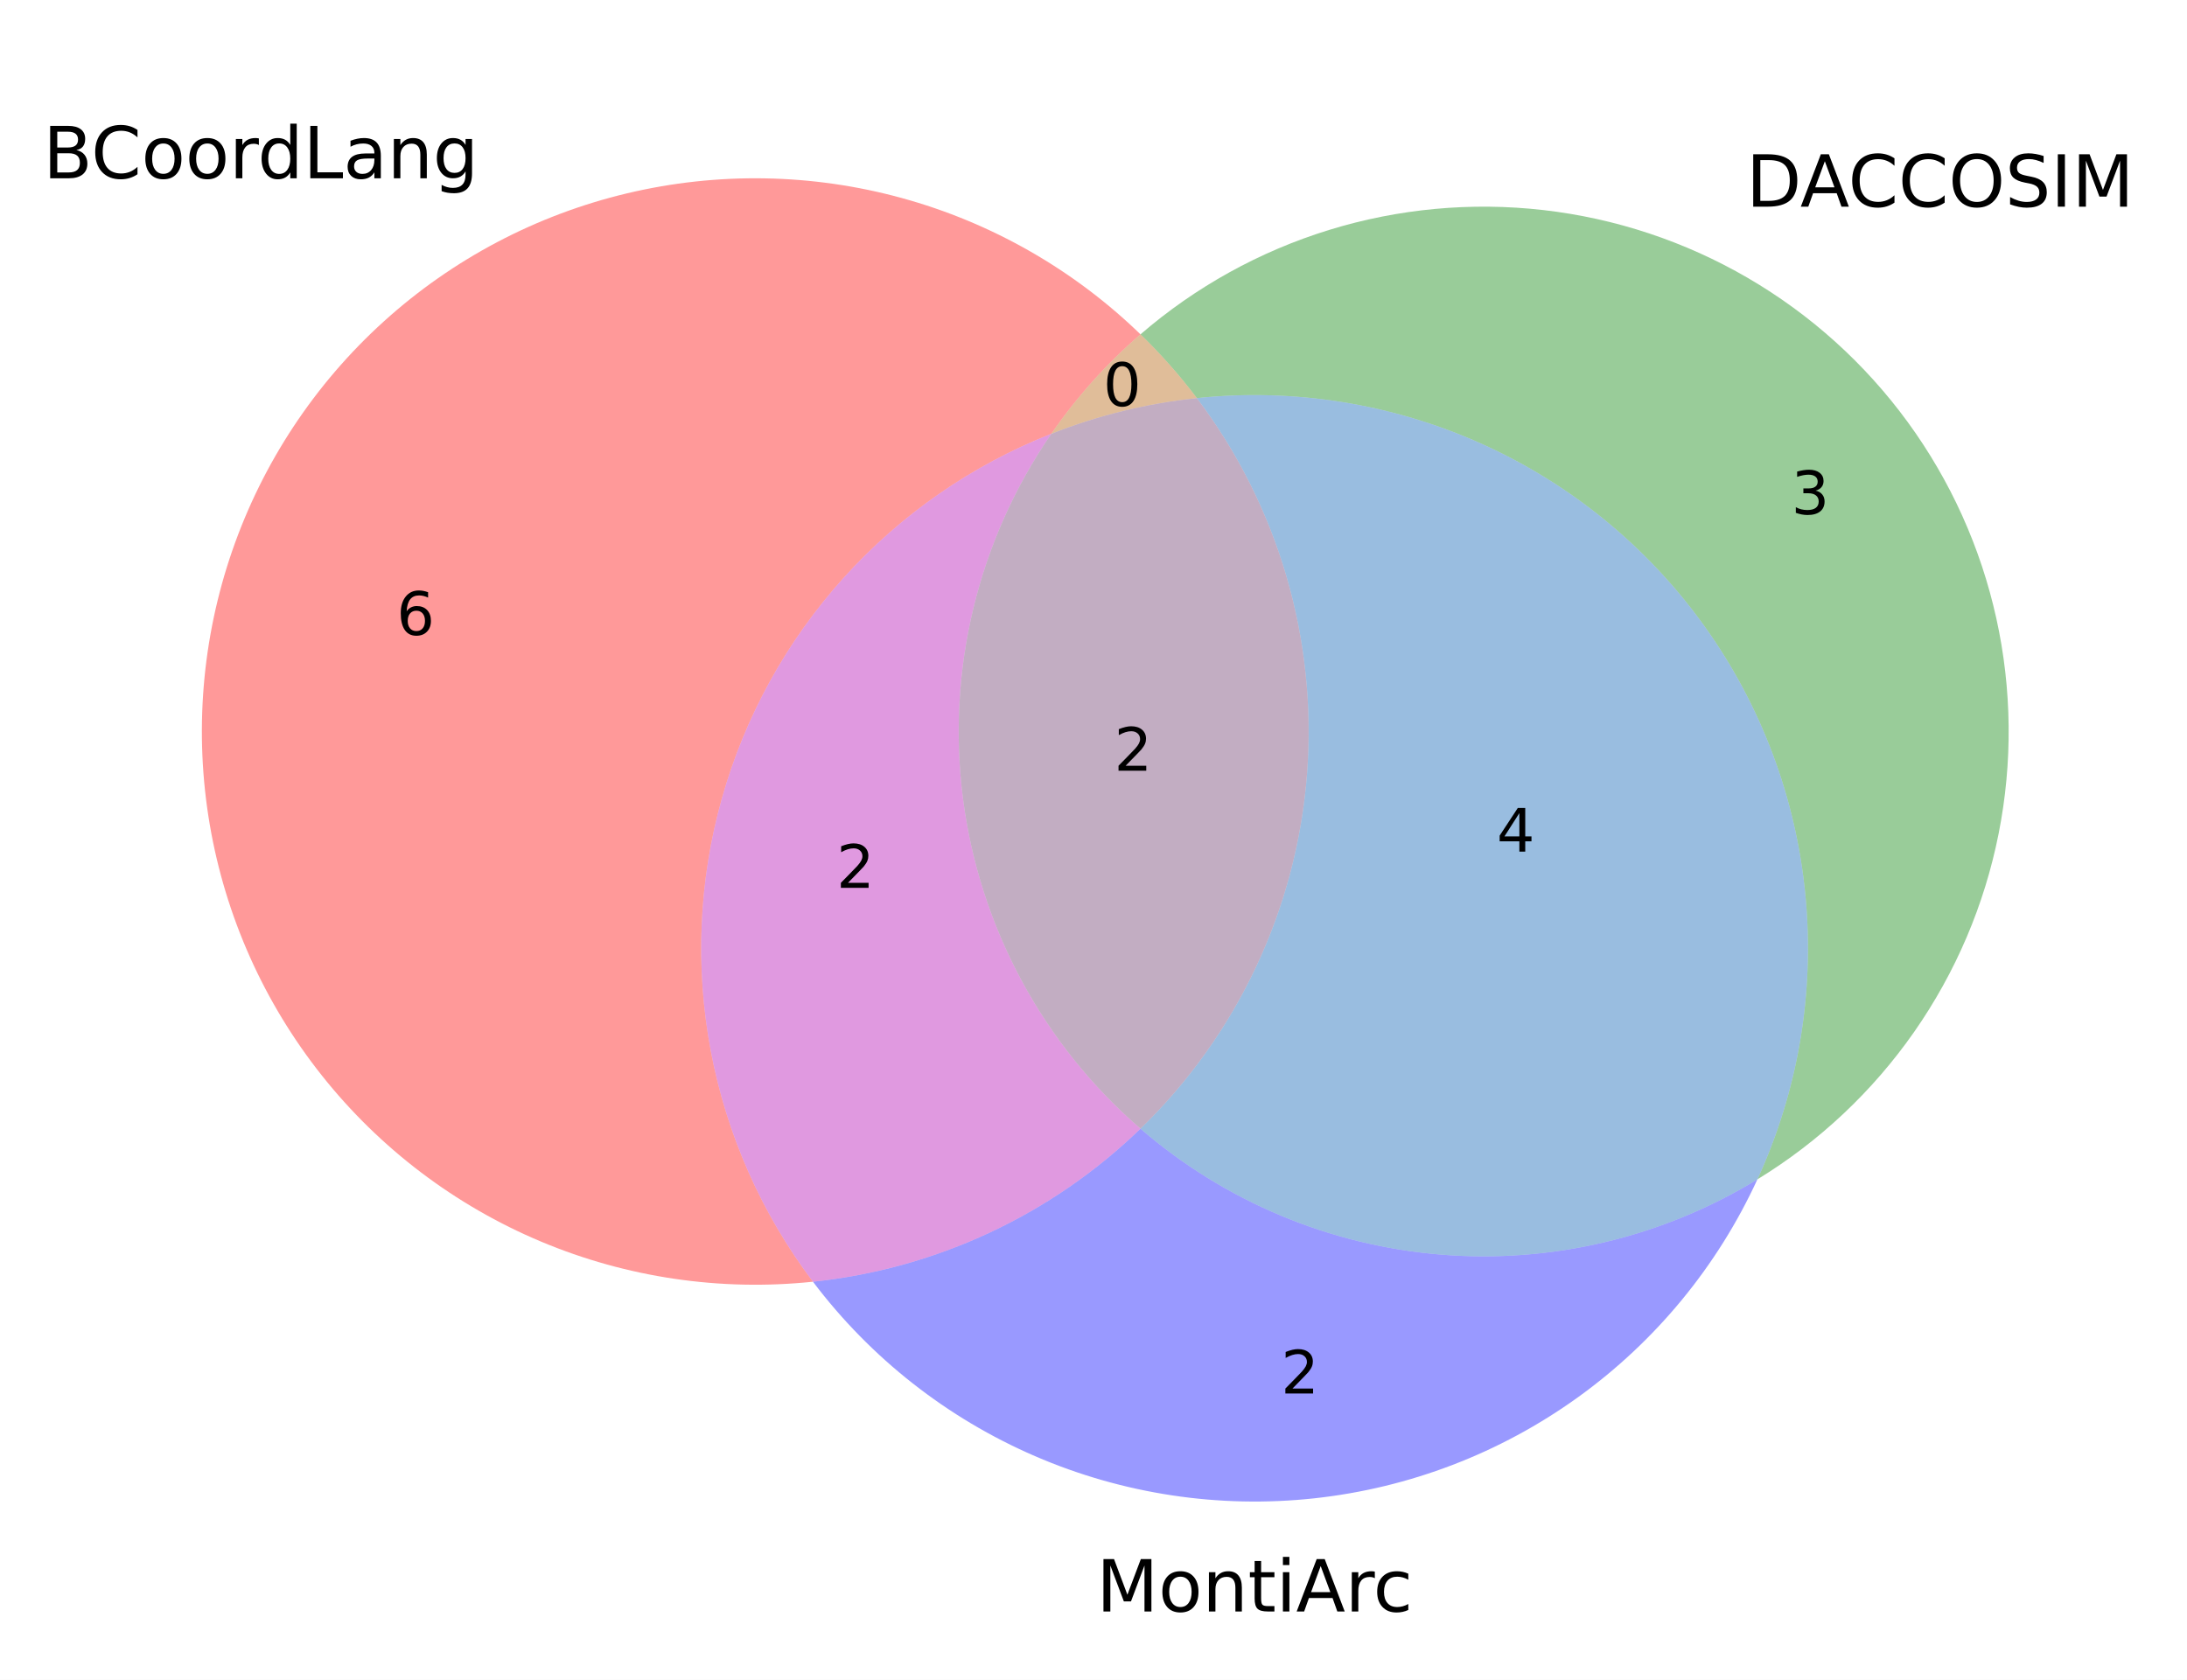
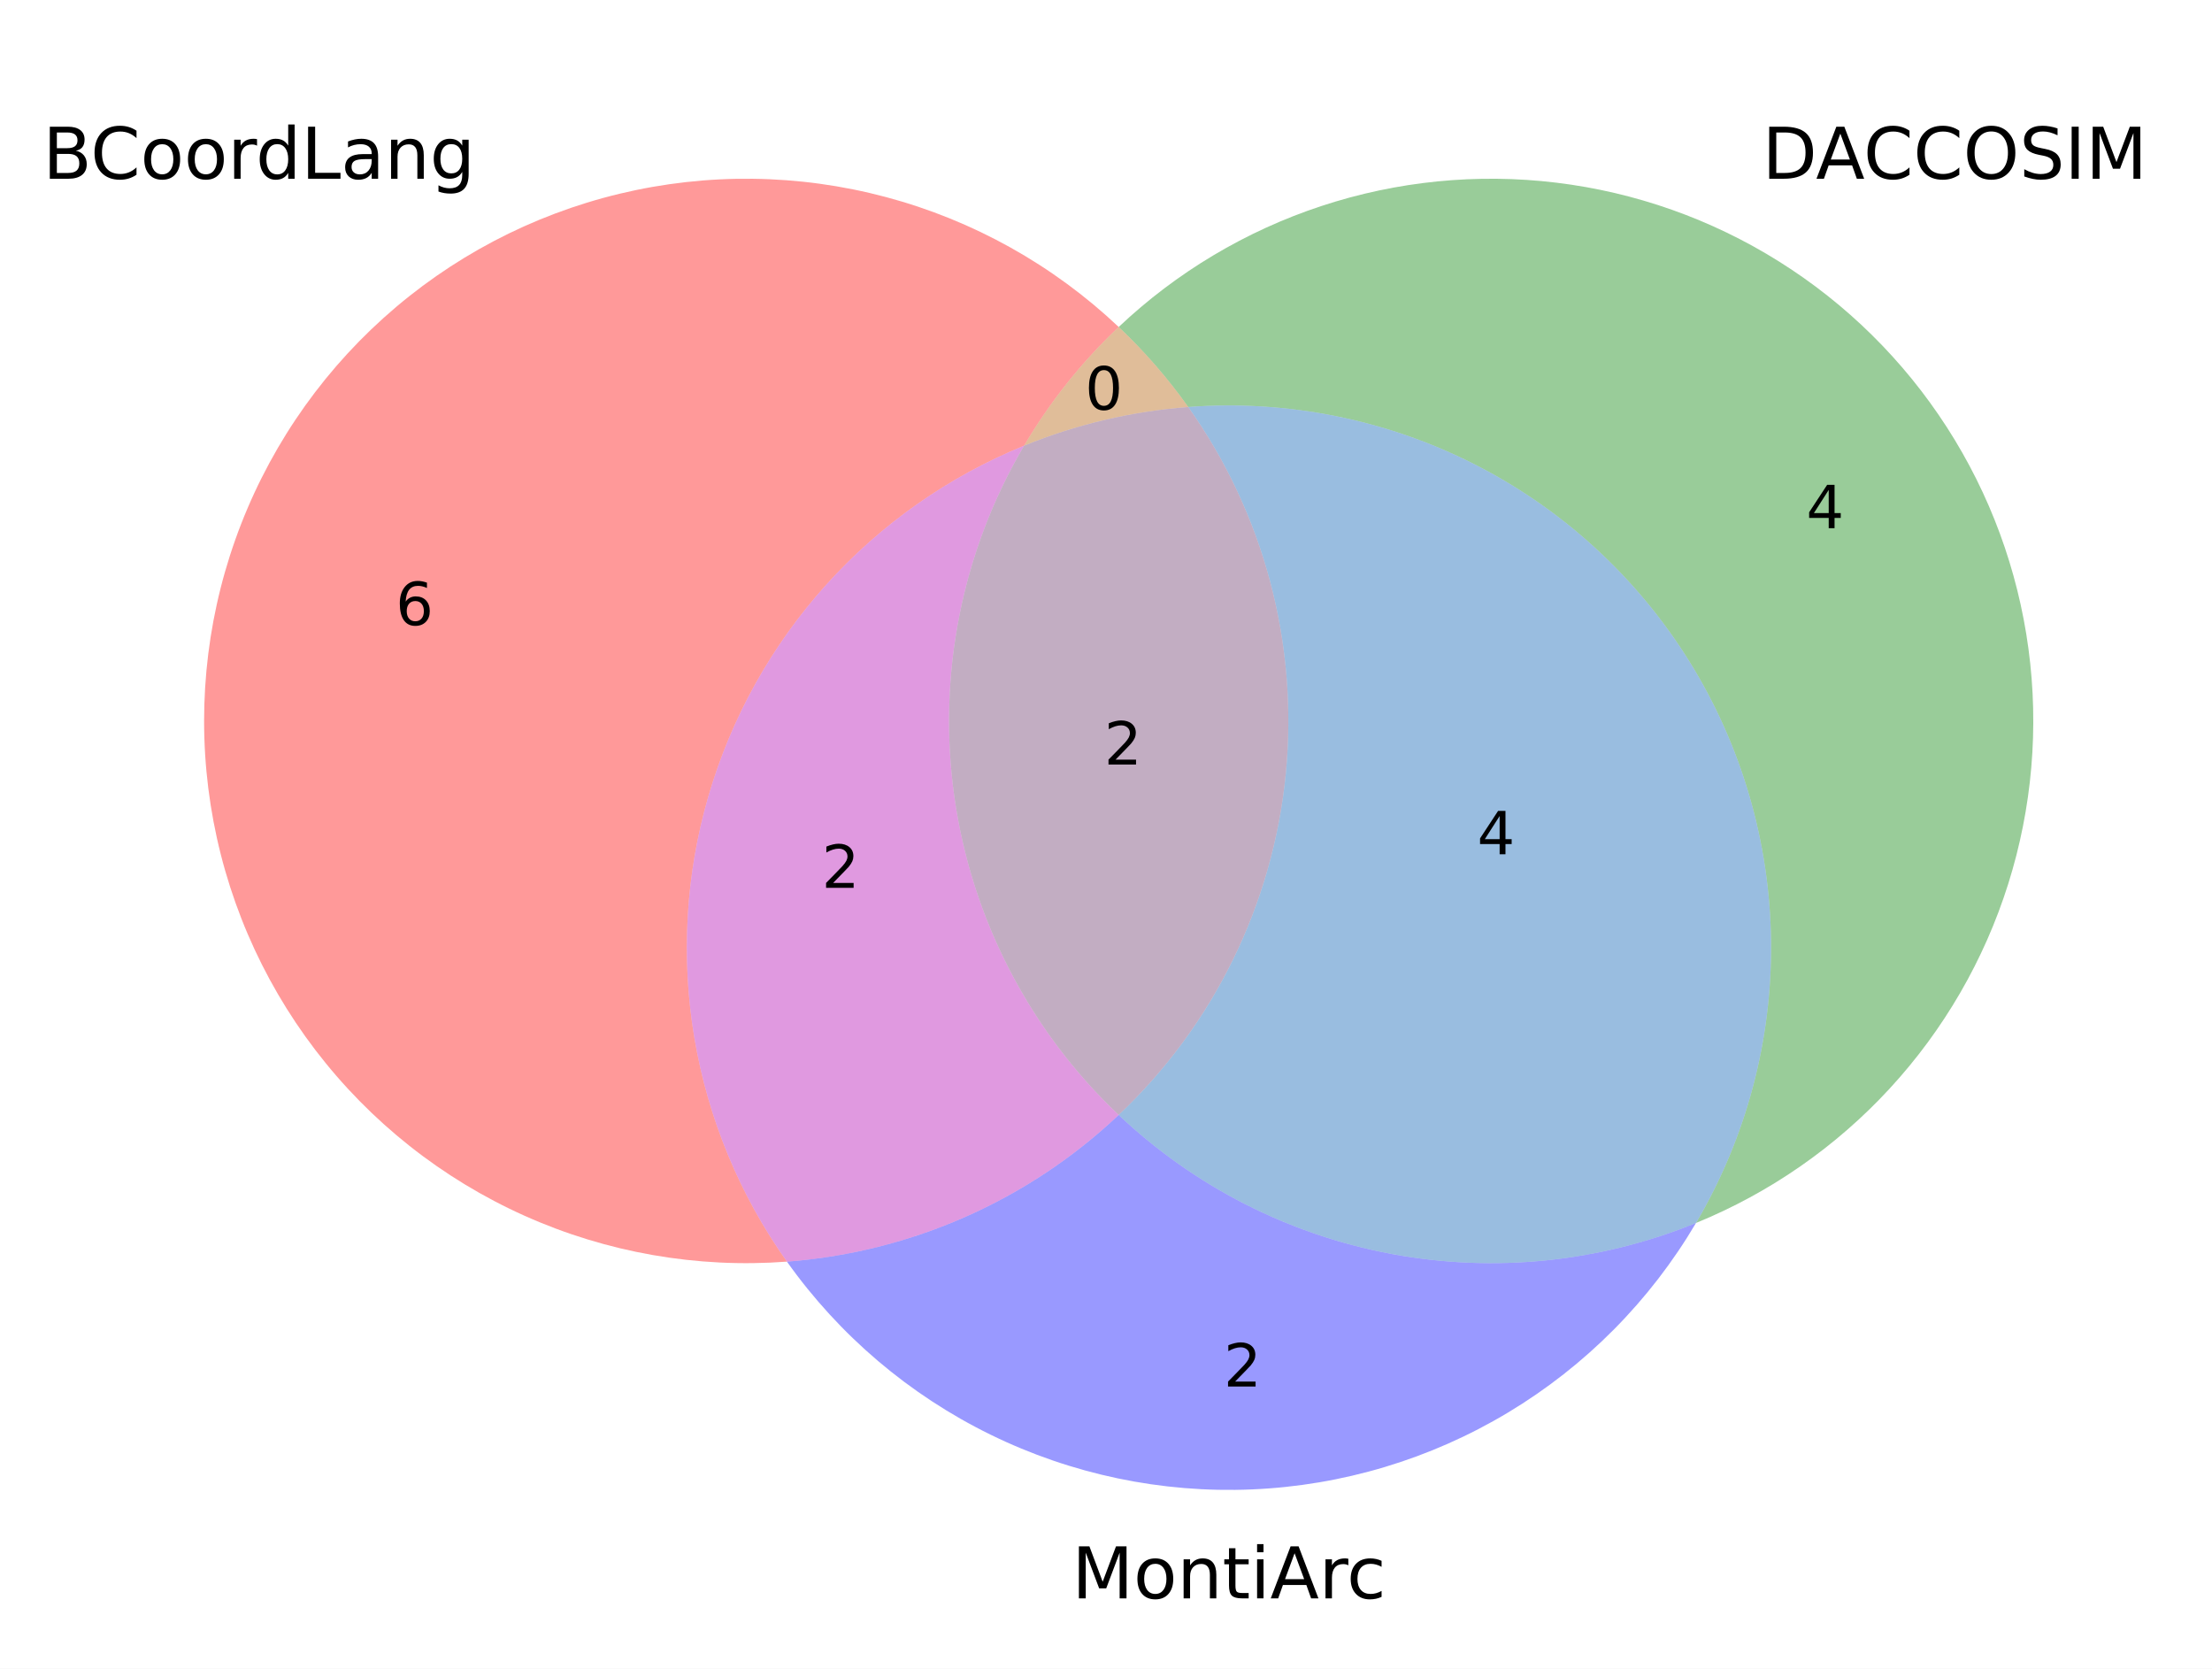
- <svg xmlns="http://www.w3.org/2000/svg" xmlns:xlink="http://www.w3.org/1999/xlink" width="365.097pt" height="280.512pt" viewBox="0 0 365.097 280.512" version="1.1">
+ <svg xmlns="http://www.w3.org/2000/svg" xmlns:xlink="http://www.w3.org/1999/xlink" width="371.914pt" height="280.512pt" viewBox="0 0 371.914 280.512" version="1.1">
  <defs>
    <style type="text/css">*{stroke-linejoin: round; stroke-linecap: butt}</style>
  </defs>
  <g id="figure_1">
    <g id="patch_1">
-       <path d="M 0 280.512  L 365.097 280.512  L 365.097 0  L 0 0  z " style="fill: #ffffff" />
+       <path d="M 0 280.512  L 371.914 280.512  L 371.914 0  L 0 0  z " style="fill: #ffffff" />
    </g>
    <g id="axes_1">
      <g id="patch_2">
-         <path d="M 190.393 55.83  C 179.237 45.012 165.53 37.183 150.545 33.068  C 135.56 28.953 119.777 28.685 104.661 32.289  C 89.545 35.892 75.58 43.252 64.063 53.684  C 52.546 64.117 43.845 77.288 38.769 91.975  C 33.692 106.662 32.403 122.395 35.02 137.713  C 37.638 153.03 44.078 167.443 53.743 179.611  C 63.408 191.779 75.989 201.314 90.316 207.331  C 104.644 213.347 120.26 215.652 135.715 214.032  C 127.134 202.668 121.295 189.473 118.656 175.48  C 116.017 161.487 116.649 147.072 120.501 133.363  C 124.354 119.655 131.325 107.021 140.867 96.452  C 150.41 85.882 162.268 77.661 175.512 72.432  C 177.627 69.362 179.935 66.431 182.423 63.656  C 184.91 60.88 187.573 58.266 190.393 55.83  " clip-path="url(#pc4ff1230eb)" style="fill: #ff0000; opacity: 0.4" />
+         <path d="M 188.091 54.967  C 177.068 44.544 163.615 37.036 148.957 33.127  C 134.298 29.217 118.893 29.028 104.144 32.577  C 89.394 36.126 75.761 43.302 64.485 53.452  C 53.21 63.601 44.644 76.407 39.569 90.704  C 34.494 105 33.067 120.34 35.419 135.328  C 37.77 150.315 43.827 164.481 53.037 176.536  C 62.248 188.591 74.324 198.158 88.166 204.366  C 102.008 210.574 117.184 213.23 132.312 212.091  C 124.359 200.891 119.039 188.037 116.751 174.493  C 114.464 160.948 115.267 147.06 119.102 133.87  C 122.936 120.68 129.703 108.526 138.895 98.318  C 148.087 88.111 159.469 80.112 172.187 74.922  C 174.354 71.244 176.777 67.723 179.437 64.385  C 182.098 61.047 184.99 57.9 188.091 54.967  " clip-path="url(#p0f10130ad7)" style="fill: #ff0000; opacity: 0.4" />
      </g>
      <g id="patch_3">
-         <path d="M 190.393 55.83  C 192.096 57.481 193.734 59.197 195.305 60.974  C 196.875 62.751 198.377 64.588 199.806 66.48  C 216.024 64.78 232.406 67.404 247.282 74.084  C 262.158 80.764 275.003 91.265 284.507 104.516  C 294.011 117.766 299.84 133.3 301.398 149.532  C 302.956 165.764 300.189 182.123 293.379 196.94  C 303.716 190.624 312.632 182.233 319.563 172.298  C 326.494 162.363 331.291 151.098 333.649 139.215  C 336.008 127.333 335.877 115.09 333.266 103.261  C 330.655 91.432 325.619 80.272 318.478 70.486  C 311.336 60.701 302.243 52.502 291.773 46.408  C 281.304 40.314 269.684 36.457 257.648 35.079  C 245.613 33.702 233.422 34.835 221.846 38.407  C 210.271 41.978 199.56 47.911 190.393 55.83  " clip-path="url(#pc4ff1230eb)" style="fill: #008000; opacity: 0.4" />
+         <path d="M 188.091 54.967  C 190.254 57.012 192.315 59.161 194.267 61.408  C 196.219 63.654 198.06 65.995 199.784 68.421  C 216.385 67.171 233.017 70.493 247.864 78.025  C 262.712 85.557 275.216 97.015 284.014 111.149  C 292.811 125.284 297.57 141.562 297.772 158.21  C 297.974 174.858 293.61 191.247 285.158 205.59  C 297.555 200.531 308.686 192.801 317.758 182.953  C 326.83 173.105 333.621 161.377 337.647 148.607  C 341.674 135.837 342.837 122.335 341.055 109.065  C 339.272 95.794 334.588 83.078 327.334 71.822  C 320.081 60.567 310.436 51.047 299.087 43.942  C 287.739 36.836 274.962 32.318 261.67 30.708  C 248.377 29.099 234.891 30.439 222.175 34.632  C 209.458 38.824 197.821 45.768 188.091 54.967  " clip-path="url(#p0f10130ad7)" style="fill: #008000; opacity: 0.4" />
      </g>
      <g id="patch_4">
-         <path d="M 190.393 55.83  C 187.573 58.266 184.91 60.88 182.423 63.656  C 179.935 66.431 177.627 69.362 175.512 72.432  C 179.403 70.895 183.394 69.625 187.457 68.63  C 191.52 67.635 195.646 66.916 199.806 66.48  C 198.377 64.588 196.875 62.751 195.305 60.974  C 193.734 59.197 192.096 57.481 190.393 55.83  " clip-path="url(#pc4ff1230eb)" style="fill: #b25900; opacity: 0.4" />
+         <path d="M 188.091 54.967  C 184.99 57.9 182.098 61.047 179.437 64.385  C 176.777 67.723 174.354 71.244 172.187 74.922  C 176.582 73.128 181.11 71.68 185.731 70.592  C 190.351 69.504 195.05 68.778 199.784 68.421  C 198.06 65.995 196.219 63.654 194.267 61.408  C 192.315 59.161 190.254 57.012 188.091 54.967  " clip-path="url(#p0f10130ad7)" style="fill: #b25900; opacity: 0.4" />
      </g>
      <g id="patch_5">
-         <path d="M 135.715 214.032  C 145.344 226.782 158.117 236.819 172.782 243.158  C 187.448 249.498 203.51 251.925 219.395 250.203  C 235.279 248.481 250.448 242.668 263.414 233.333  C 276.381 223.998 286.706 211.457 293.379 196.94  C 277.533 206.622 259.013 211.021 240.506 209.5  C 221.999 207.979 204.445 200.615 190.393 188.476  C 183.019 195.626 174.505 201.496 165.2 205.845  C 155.895 210.194 145.93 212.961 135.715 214.032  " clip-path="url(#pc4ff1230eb)" style="fill: #0000ff; opacity: 0.4" />
+         <path d="M 132.312 212.091  C 141.116 224.488 152.884 234.487 166.539 241.175  C 180.195 247.862 195.31 251.028 210.502 250.382  C 225.693 249.736 240.484 245.298 253.523 237.476  C 266.562 229.653 277.438 218.69 285.158 205.59  C 268.945 212.207 251.164 214.014 233.952 210.793  C 216.74 207.573 200.815 199.459 188.091 187.429  C 180.542 194.567 171.828 200.362 162.325 204.563  C 152.823 208.764 142.672 211.31 132.312 212.091  " clip-path="url(#p0f10130ad7)" style="fill: #0000ff; opacity: 0.4" />
      </g>
      <g id="patch_6">
-         <path d="M 135.715 214.032  C 145.93 212.961 155.895 210.194 165.2 205.845  C 174.505 201.496 183.019 195.626 190.393 188.476  C 174.059 174.366 163.5 154.709 160.755 133.3  C 158.01 111.892 163.267 90.206 175.512 72.432  C 162.268 77.661 150.41 85.882 140.867 96.452  C 131.325 107.021 124.354 119.655 120.501 133.363  C 116.649 147.072 116.017 161.487 118.656 175.48  C 121.295 189.473 127.134 202.668 135.715 214.032  " clip-path="url(#pc4ff1230eb)" style="fill: #b200b2; opacity: 0.4" />
+         <path d="M 132.312 212.091  C 142.672 211.31 152.823 208.764 162.325 204.563  C 171.828 200.362 180.542 194.567 188.091 187.429  C 173.096 173.25 163.352 154.39 160.463 133.957  C 157.575 113.523 161.709 92.701 172.187 74.922  C 159.469 80.112 148.087 88.111 138.895 98.318  C 129.703 108.526 122.936 120.68 119.102 133.87  C 115.267 147.06 114.464 160.948 116.751 174.493  C 119.039 188.037 124.359 200.891 132.312 212.091  " clip-path="url(#p0f10130ad7)" style="fill: #b200b2; opacity: 0.4" />
      </g>
      <g id="patch_7">
-         <path d="M 199.806 66.48  C 213.383 84.459 219.925 106.797 218.192 129.26  C 216.459 151.722 206.567 172.793 190.393 188.476  C 204.445 200.615 221.999 207.979 240.506 209.5  C 259.013 211.021 277.533 206.622 293.379 196.94  C 300.189 182.123 302.956 165.764 301.398 149.532  C 299.84 133.3 294.011 117.766 284.507 104.516  C 275.003 91.265 262.158 80.764 247.282 74.084  C 232.406 67.404 216.024 64.78 199.806 66.48  " clip-path="url(#pc4ff1230eb)" style="fill: #0059b2; opacity: 0.4" />
+         <path d="M 199.784 68.421  C 212.502 86.331 218.328 108.249 216.18 130.11  C 214.032 151.972 204.053 172.336 188.091 187.429  C 200.815 199.459 216.74 207.573 233.952 210.793  C 251.164 214.014 268.945 212.207 285.158 205.59  C 293.61 191.247 297.974 174.858 297.772 158.21  C 297.57 141.562 292.811 125.284 284.014 111.149  C 275.216 97.015 262.712 85.557 247.864 78.025  C 233.017 70.493 216.385 67.171 199.784 68.421  " clip-path="url(#p0f10130ad7)" style="fill: #0059b2; opacity: 0.4" />
      </g>
      <g id="patch_8">
-         <path d="M 175.512 72.432  C 163.267 90.206 158.01 111.892 160.755 133.3  C 163.5 154.709 174.059 174.366 190.393 188.476  C 206.567 172.793 216.459 151.722 218.192 129.26  C 219.925 106.797 213.383 84.459 199.806 66.48  C 195.646 66.916 191.52 67.635 187.457 68.63  C 183.394 69.625 179.403 70.895 175.512 72.432  " clip-path="url(#pc4ff1230eb)" style="fill: #663366; opacity: 0.4" />
+         <path d="M 172.187 74.922  C 161.709 92.701 157.575 113.523 160.463 133.957  C 163.352 154.39 173.096 173.25 188.091 187.429  C 204.053 172.336 214.032 151.972 216.18 130.11  C 218.328 108.249 212.502 86.331 199.784 68.421  C 195.05 68.778 190.351 69.504 185.731 70.592  C 181.11 71.68 176.582 73.128 172.187 74.922  " clip-path="url(#p0f10130ad7)" style="fill: #663366; opacity: 0.4" />
      </g>
      <g id="text_1">
-         <g transform="translate(66.20551 106.0218) scale(0.1 -0.1)">
+         <g transform="translate(66.52541 105.0788) scale(0.1 -0.1)">
          <defs>
            <path id="DejaVuSans-36" d="M 2113 2584  Q 1688 2584 1439 2293  Q 1191 2003 1191 1497  Q 1191 994 1439 701  Q 1688 409 2113 409  Q 2538 409 2786 701  Q 3034 994 3034 1497  Q 3034 2003 2786 2293  Q 2538 2584 2113 2584  z M 3366 4563  L 3366 3988  Q 3128 4100 2886 4159  Q 2644 4219 2406 4219  Q 1781 4219 1451 3797  Q 1122 3375 1075 2522  Q 1259 2794 1537 2939  Q 1816 3084 2150 3084  Q 2853 3084 3261 2657  Q 3669 2231 3669 1497  Q 3669 778 3244 343  Q 2819 -91 2113 -91  Q 1303 -91 875 529  Q 447 1150 447 2328  Q 447 3434 972 4092  Q 1497 4750 2381 4750  Q 2619 4750 2861 4703  Q 3103 4656 3366 4563  z " transform="scale(0.015625)" />
          </defs>
          <use xlink:href="#DejaVuSans-36" />
        </g>
      </g>
      <g id="text_2">
-         <g transform="translate(299.0334 85.85933) scale(0.1 -0.1)">
+         <g transform="translate(303.6912 88.79089) scale(0.1 -0.1)">
          <defs>
-             <path id="DejaVuSans-33" d="M 2597 2516  Q 3050 2419 3304 2112  Q 3559 1806 3559 1356  Q 3559 666 3084 287  Q 2609 -91 1734 -91  Q 1441 -91 1130 -33  Q 819 25 488 141  L 488 750  Q 750 597 1062 519  Q 1375 441 1716 441  Q 2309 441 2620 675  Q 2931 909 2931 1356  Q 2931 1769 2642 2001  Q 2353 2234 1838 2234  L 1294 2234  L 1294 2753  L 1863 2753  Q 2328 2753 2575 2939  Q 2822 3125 2822 3475  Q 2822 3834 2567 4026  Q 2313 4219 1838 4219  Q 1578 4219 1281 4162  Q 984 4106 628 3988  L 628 4550  Q 988 4650 1302 4700  Q 1616 4750 1894 4750  Q 2613 4750 3031 4423  Q 3450 4097 3450 3541  Q 3450 3153 3228 2886  Q 3006 2619 2597 2516  z " transform="scale(0.015625)" />
+             <path id="DejaVuSans-34" d="M 2419 4116  L 825 1625  L 2419 1625  L 2419 4116  z M 2253 4666  L 3047 4666  L 3047 1625  L 3713 1625  L 3713 1100  L 3047 1100  L 3047 0  L 2419 0  L 2419 1100  L 313 1100  L 313 1709  L 2253 4666  z " transform="scale(0.015625)" />
          </defs>
-           <use xlink:href="#DejaVuSans-33" />
+           <use xlink:href="#DejaVuSans-34" />
        </g>
      </g>
      <g id="text_3">
-         <g transform="translate(184.1647 67.7929) scale(0.1 -0.1)">
+         <g transform="translate(182.4283 68.86222) scale(0.1 -0.1)">
          <defs>
            <path id="DejaVuSans-30" d="M 2034 4250  Q 1547 4250 1301 3770  Q 1056 3291 1056 2328  Q 1056 1369 1301 889  Q 1547 409 2034 409  Q 2525 409 2770 889  Q 3016 1369 3016 2328  Q 3016 3291 2770 3770  Q 2525 4250 2034 4250  z M 2034 4750  Q 2819 4750 3233 4129  Q 3647 3509 3647 2328  Q 3647 1150 3233 529  Q 2819 -91 2034 -91  Q 1250 -91 836 529  Q 422 1150 422 2328  Q 422 3509 836 4129  Q 1250 4750 2034 4750  z " transform="scale(0.015625)" />
          </defs>
          <use xlink:href="#DejaVuSans-30" />
        </g>
      </g>
      <g id="text_4">
-         <g transform="translate(213.8454 232.7028) scale(0.1 -0.1)">
+         <g transform="translate(205.7439 233.0861) scale(0.1 -0.1)">
          <defs>
            <path id="DejaVuSans-32" d="M 1228 531  L 3431 531  L 3431 0  L 469 0  L 469 531  Q 828 903 1448 1529  Q 2069 2156 2228 2338  Q 2531 2678 2651 2914  Q 2772 3150 2772 3378  Q 2772 3750 2511 3984  Q 2250 4219 1831 4219  Q 1534 4219 1204 4116  Q 875 4013 500 3803  L 500 4441  Q 881 4594 1212 4672  Q 1544 4750 1819 4750  Q 2544 4750 2975 4387  Q 3406 4025 3406 3419  Q 3406 3131 3298 2873  Q 3191 2616 2906 2266  Q 2828 2175 2409 1742  Q 1991 1309 1228 531  z " transform="scale(0.015625)" />
          </defs>
          <use xlink:href="#DejaVuSans-32" />
        </g>
      </g>
      <g id="text_5">
-         <g transform="translate(139.6405 148.2544) scale(0.1 -0.1)">
+         <g transform="translate(138.1609 149.2562) scale(0.1 -0.1)">
          <use xlink:href="#DejaVuSans-32" />
        </g>
      </g>
      <g id="text_6">
-         <g transform="translate(249.8631 142.2098) scale(0.1 -0.1)">
-           <defs>
-             <path id="DejaVuSans-34" d="M 2419 4116  L 825 1625  L 2419 1625  L 2419 4116  z M 2253 4666  L 3047 4666  L 3047 1625  L 3713 1625  L 3713 1100  L 3047 1100  L 3047 0  L 2419 0  L 2419 1100  L 313 1100  L 313 1709  L 2253 4666  z " transform="scale(0.015625)" />
-           </defs>
+         <g transform="translate(248.361 143.6112) scale(0.1 -0.1)">
          <use xlink:href="#DejaVuSans-34" />
        </g>
      </g>
      <g id="text_7">
-         <g transform="translate(185.9936 128.6991) scale(0.1 -0.1)">
+         <g transform="translate(185.6451 128.528) scale(0.1 -0.1)">
          <use xlink:href="#DejaVuSans-32" />
        </g>
      </g>
      <g id="text_8">
-         <g transform="translate(7.2 29.77049) scale(0.12 -0.12)">
+         <g transform="translate(7.2 30.04792) scale(0.12 -0.12)">
          <defs>
            <path id="DejaVuSans-42" d="M 1259 2228  L 1259 519  L 2272 519  Q 2781 519 3026 730  Q 3272 941 3272 1375  Q 3272 1813 3026 2020  Q 2781 2228 2272 2228  L 1259 2228  z M 1259 4147  L 1259 2741  L 2194 2741  Q 2656 2741 2882 2914  Q 3109 3088 3109 3444  Q 3109 3797 2882 3972  Q 2656 4147 2194 4147  L 1259 4147  z M 628 4666  L 2241 4666  Q 2963 4666 3353 4366  Q 3744 4066 3744 3513  Q 3744 3084 3544 2831  Q 3344 2578 2956 2516  Q 3422 2416 3680 2098  Q 3938 1781 3938 1306  Q 3938 681 3513 340  Q 3088 0 2303 0  L 628 0  L 628 4666  z " transform="scale(0.015625)" />
            <path id="DejaVuSans-43" d="M 4122 4306  L 4122 3641  Q 3803 3938 3442 4084  Q 3081 4231 2675 4231  Q 1875 4231 1450 3742  Q 1025 3253 1025 2328  Q 1025 1406 1450 917  Q 1875 428 2675 428  Q 3081 428 3442 575  Q 3803 722 4122 1019  L 4122 359  Q 3791 134 3420 21  Q 3050 -91 2638 -91  Q 1578 -91 968 557  Q 359 1206 359 2328  Q 359 3453 968 4101  Q 1578 4750 2638 4750  Q 3056 4750 3426 4639  Q 3797 4528 4122 4306  z " transform="scale(0.015625)" />
            <path id="DejaVuSans-6f" d="M 1959 3097  Q 1497 3097 1228 2736  Q 959 2375 959 1747  Q 959 1119 1226 758  Q 1494 397 1959 397  Q 2419 397 2687 759  Q 2956 1122 2956 1747  Q 2956 2369 2687 2733  Q 2419 3097 1959 3097  z M 1959 3584  Q 2709 3584 3137 3096  Q 3566 2609 3566 1747  Q 3566 888 3137 398  Q 2709 -91 1959 -91  Q 1206 -91 779 398  Q 353 888 353 1747  Q 353 2609 779 3096  Q 1206 3584 1959 3584  z " transform="scale(0.015625)" />
            <path id="DejaVuSans-72" d="M 2631 2963  Q 2534 3019 2420 3045  Q 2306 3072 2169 3072  Q 1681 3072 1420 2755  Q 1159 2438 1159 1844  L 1159 0  L 581 0  L 581 3500  L 1159 3500  L 1159 2956  Q 1341 3275 1631 3429  Q 1922 3584 2338 3584  Q 2397 3584 2469 3576  Q 2541 3569 2628 3553  L 2631 2963  z " transform="scale(0.015625)" />
            <path id="DejaVuSans-64" d="M 2906 2969  L 2906 4863  L 3481 4863  L 3481 0  L 2906 0  L 2906 525  Q 2725 213 2448 61  Q 2172 -91 1784 -91  Q 1150 -91 751 415  Q 353 922 353 1747  Q 353 2572 751 3078  Q 1150 3584 1784 3584  Q 2172 3584 2448 3432  Q 2725 3281 2906 2969  z M 947 1747  Q 947 1113 1208 752  Q 1469 391 1925 391  Q 2381 391 2643 752  Q 2906 1113 2906 1747  Q 2906 2381 2643 2742  Q 2381 3103 1925 3103  Q 1469 3103 1208 2742  Q 947 2381 947 1747  z " transform="scale(0.015625)" />
            <path id="DejaVuSans-4c" d="M 628 4666  L 1259 4666  L 1259 531  L 3531 531  L 3531 0  L 628 0  L 628 4666  z " transform="scale(0.015625)" />
            <path id="DejaVuSans-61" d="M 2194 1759  Q 1497 1759 1228 1600  Q 959 1441 959 1056  Q 959 750 1161 570  Q 1363 391 1709 391  Q 2188 391 2477 730  Q 2766 1069 2766 1631  L 2766 1759  L 2194 1759  z M 3341 1997  L 3341 0  L 2766 0  L 2766 531  Q 2569 213 2275 61  Q 1981 -91 1556 -91  Q 1019 -91 701 211  Q 384 513 384 1019  Q 384 1609 779 1909  Q 1175 2209 1959 2209  L 2766 2209  L 2766 2266  Q 2766 2663 2505 2880  Q 2244 3097 1772 3097  Q 1472 3097 1187 3025  Q 903 2953 641 2809  L 641 3341  Q 956 3463 1253 3523  Q 1550 3584 1831 3584  Q 2591 3584 2966 3190  Q 3341 2797 3341 1997  z " transform="scale(0.015625)" />
            <path id="DejaVuSans-6e" d="M 3513 2113  L 3513 0  L 2938 0  L 2938 2094  Q 2938 2591 2744 2837  Q 2550 3084 2163 3084  Q 1697 3084 1428 2787  Q 1159 2491 1159 1978  L 1159 0  L 581 0  L 581 3500  L 1159 3500  L 1159 2956  Q 1366 3272 1645 3428  Q 1925 3584 2291 3584  Q 2894 3584 3203 3211  Q 3513 2838 3513 2113  z " transform="scale(0.015625)" />
            <path id="DejaVuSans-67" d="M 2906 1791  Q 2906 2416 2648 2759  Q 2391 3103 1925 3103  Q 1463 3103 1205 2759  Q 947 2416 947 1791  Q 947 1169 1205 825  Q 1463 481 1925 481  Q 2391 481 2648 825  Q 2906 1169 2906 1791  z M 3481 434  Q 3481 -459 3084 -895  Q 2688 -1331 1869 -1331  Q 1566 -1331 1297 -1286  Q 1028 -1241 775 -1147  L 775 -588  Q 1028 -725 1275 -790  Q 1522 -856 1778 -856  Q 2344 -856 2625 -561  Q 2906 -266 2906 331  L 2906 616  Q 2728 306 2450 153  Q 2172 0 1784 0  Q 1141 0 747 490  Q 353 981 353 1791  Q 353 2603 747 3093  Q 1141 3584 1784 3584  Q 2172 3584 2450 3431  Q 2728 3278 2906 2969  L 2906 3500  L 3481 3500  L 3481 434  z " transform="scale(0.015625)" />
          </defs>
          <use xlink:href="#DejaVuSans-42" />
          <use xlink:href="#DejaVuSans-43" x="66.854" />
          <use xlink:href="#DejaVuSans-6f" x="136.678" />
          <use xlink:href="#DejaVuSans-6f" x="197.859" />
          <use xlink:href="#DejaVuSans-72" x="259.041" />
          <use xlink:href="#DejaVuSans-64" x="298.404" />
          <use xlink:href="#DejaVuSans-4c" x="361.881" />
          <use xlink:href="#DejaVuSans-61" x="417.594" />
          <use xlink:href="#DejaVuSans-6e" x="478.873" />
          <use xlink:href="#DejaVuSans-67" x="542.252" />
        </g>
      </g>
      <g id="text_9">
-         <g transform="translate(291.5054 34.51125) scale(0.12 -0.12)">
+         <g transform="translate(296.2909 30.04792) scale(0.12 -0.12)">
          <defs>
            <path id="DejaVuSans-44" d="M 1259 4147  L 1259 519  L 2022 519  Q 2988 519 3436 956  Q 3884 1394 3884 2338  Q 3884 3275 3436 3711  Q 2988 4147 2022 4147  L 1259 4147  z M 628 4666  L 1925 4666  Q 3281 4666 3915 4102  Q 4550 3538 4550 2338  Q 4550 1131 3912 565  Q 3275 0 1925 0  L 628 0  L 628 4666  z " transform="scale(0.015625)" />
            <path id="DejaVuSans-41" d="M 2188 4044  L 1331 1722  L 3047 1722  L 2188 4044  z M 1831 4666  L 2547 4666  L 4325 0  L 3669 0  L 3244 1197  L 1141 1197  L 716 0  L 50 0  L 1831 4666  z " transform="scale(0.015625)" />
            <path id="DejaVuSans-4f" d="M 2522 4238  Q 1834 4238 1429 3725  Q 1025 3213 1025 2328  Q 1025 1447 1429 934  Q 1834 422 2522 422  Q 3209 422 3611 934  Q 4013 1447 4013 2328  Q 4013 3213 3611 3725  Q 3209 4238 2522 4238  z M 2522 4750  Q 3503 4750 4090 4092  Q 4678 3434 4678 2328  Q 4678 1225 4090 567  Q 3503 -91 2522 -91  Q 1538 -91 948 565  Q 359 1222 359 2328  Q 359 3434 948 4092  Q 1538 4750 2522 4750  z " transform="scale(0.015625)" />
            <path id="DejaVuSans-53" d="M 3425 4513  L 3425 3897  Q 3066 4069 2747 4153  Q 2428 4238 2131 4238  Q 1616 4238 1336 4038  Q 1056 3838 1056 3469  Q 1056 3159 1242 3001  Q 1428 2844 1947 2747  L 2328 2669  Q 3034 2534 3370 2195  Q 3706 1856 3706 1288  Q 3706 609 3251 259  Q 2797 -91 1919 -91  Q 1588 -91 1214 -16  Q 841 59 441 206  L 441 856  Q 825 641 1194 531  Q 1563 422 1919 422  Q 2459 422 2753 634  Q 3047 847 3047 1241  Q 3047 1584 2836 1778  Q 2625 1972 2144 2069  L 1759 2144  Q 1053 2284 737 2584  Q 422 2884 422 3419  Q 422 4038 858 4394  Q 1294 4750 2059 4750  Q 2388 4750 2728 4690  Q 3069 4631 3425 4513  z " transform="scale(0.015625)" />
            <path id="DejaVuSans-49" d="M 628 4666  L 1259 4666  L 1259 0  L 628 0  L 628 4666  z " transform="scale(0.015625)" />
            <path id="DejaVuSans-4d" d="M 628 4666  L 1569 4666  L 2759 1491  L 3956 4666  L 4897 4666  L 4897 0  L 4281 0  L 4281 4097  L 3078 897  L 2444 897  L 1241 4097  L 1241 0  L 628 0  L 628 4666  z " transform="scale(0.015625)" />
          </defs>
          <use xlink:href="#DejaVuSans-44" />
          <use xlink:href="#DejaVuSans-41" x="75.252" />
          <use xlink:href="#DejaVuSans-43" x="141.91" />
          <use xlink:href="#DejaVuSans-43" x="211.734" />
          <use xlink:href="#DejaVuSans-4f" x="281.559" />
          <use xlink:href="#DejaVuSans-53" x="360.27" />
          <use xlink:href="#DejaVuSans-49" x="423.746" />
          <use xlink:href="#DejaVuSans-4d" x="453.238" />
        </g>
      </g>
      <g id="text_10">
-         <g transform="translate(183.0334 269.0979) scale(0.12 -0.12)">
+         <g transform="translate(180.2239 268.6972) scale(0.12 -0.12)">
          <defs>
            <path id="DejaVuSans-74" d="M 1172 4494  L 1172 3500  L 2356 3500  L 2356 3053  L 1172 3053  L 1172 1153  Q 1172 725 1289 603  Q 1406 481 1766 481  L 2356 481  L 2356 0  L 1766 0  Q 1100 0 847 248  Q 594 497 594 1153  L 594 3053  L 172 3053  L 172 3500  L 594 3500  L 594 4494  L 1172 4494  z " transform="scale(0.015625)" />
            <path id="DejaVuSans-69" d="M 603 3500  L 1178 3500  L 1178 0  L 603 0  L 603 3500  z M 603 4863  L 1178 4863  L 1178 4134  L 603 4134  L 603 4863  z " transform="scale(0.015625)" />
            <path id="DejaVuSans-63" d="M 3122 3366  L 3122 2828  Q 2878 2963 2633 3030  Q 2388 3097 2138 3097  Q 1578 3097 1268 2742  Q 959 2388 959 1747  Q 959 1106 1268 751  Q 1578 397 2138 397  Q 2388 397 2633 464  Q 2878 531 3122 666  L 3122 134  Q 2881 22 2623 -34  Q 2366 -91 2075 -91  Q 1284 -91 818 406  Q 353 903 353 1747  Q 353 2603 823 3093  Q 1294 3584 2113 3584  Q 2378 3584 2631 3529  Q 2884 3475 3122 3366  z " transform="scale(0.015625)" />
          </defs>
          <use xlink:href="#DejaVuSans-4d" />
          <use xlink:href="#DejaVuSans-6f" x="86.279" />
          <use xlink:href="#DejaVuSans-6e" x="147.461" />
          <use xlink:href="#DejaVuSans-74" x="210.84" />
          <use xlink:href="#DejaVuSans-69" x="250.049" />
          <use xlink:href="#DejaVuSans-41" x="277.832" />
          <use xlink:href="#DejaVuSans-72" x="346.24" />
          <use xlink:href="#DejaVuSans-63" x="385.104" />
        </g>
      </g>
    </g>
  </g>
  <defs>
-     <clipPath id="pc4ff1230eb">
-       <rect x="11.13" y="7.2" width="346.767" height="266.112" />
+     <clipPath id="p0f10130ad7">
+       <rect x="11.469" y="7.2" width="353.245" height="266.112" />
    </clipPath>
  </defs>
</svg>
